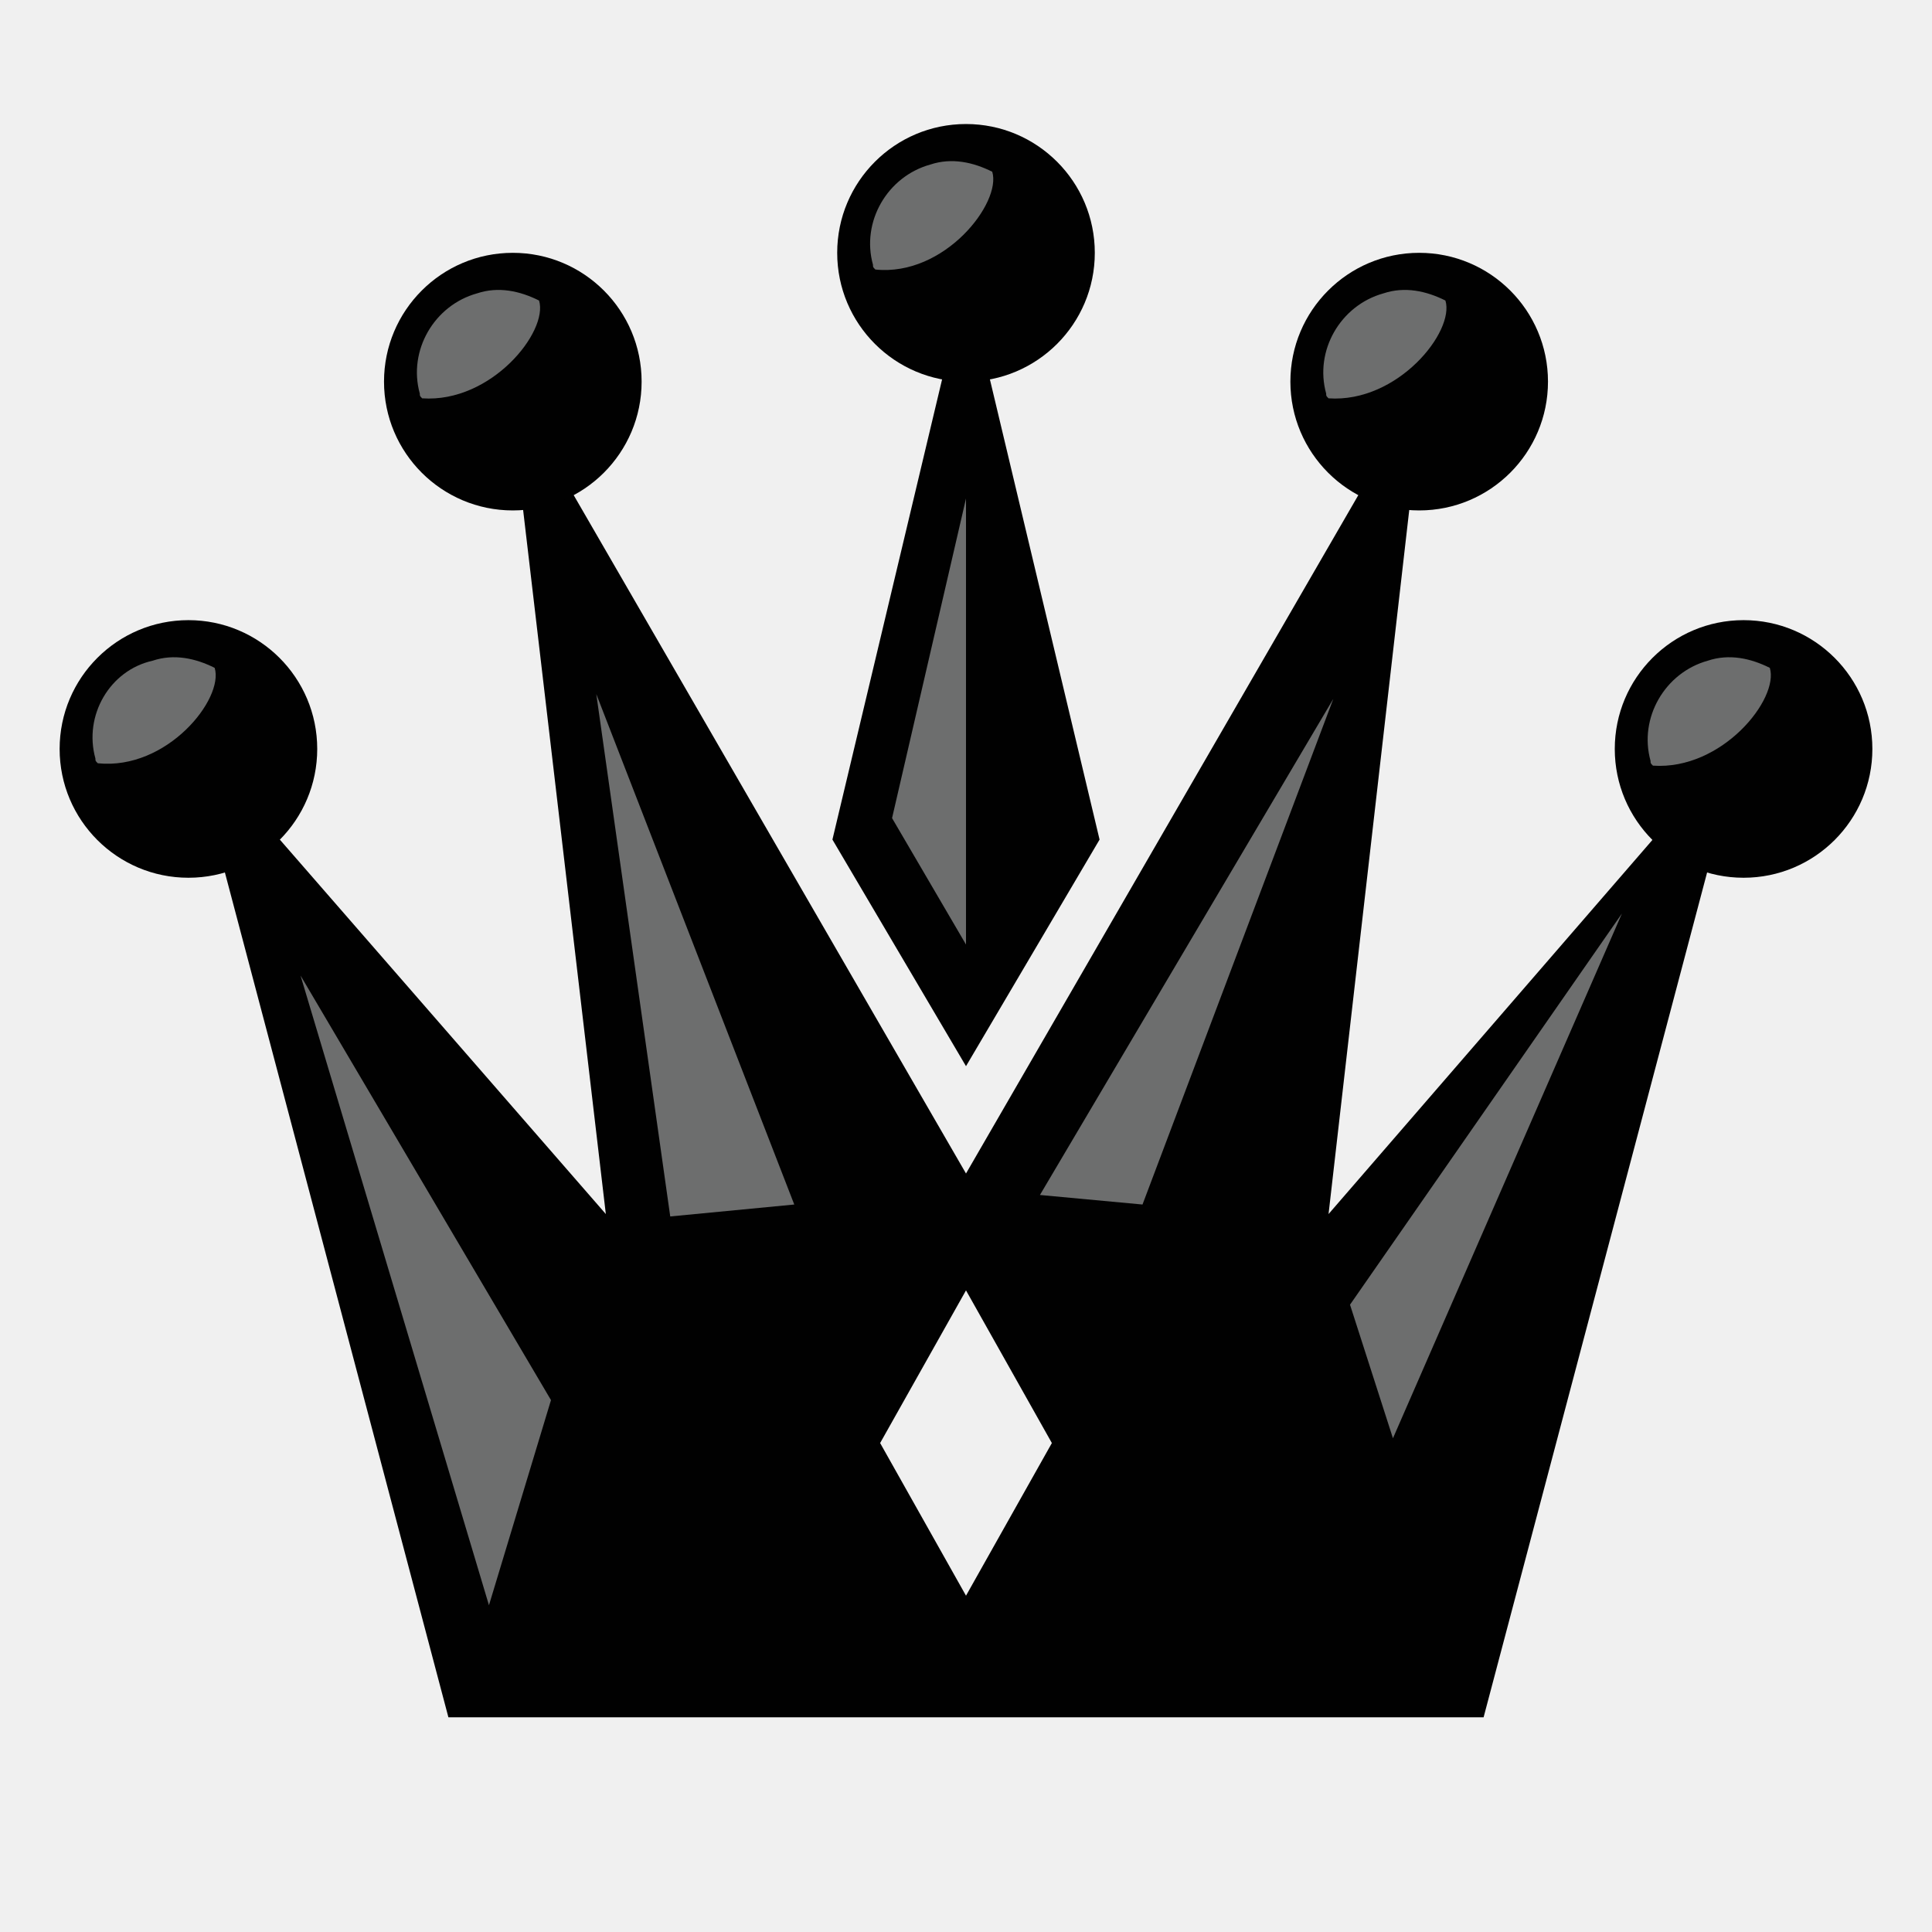
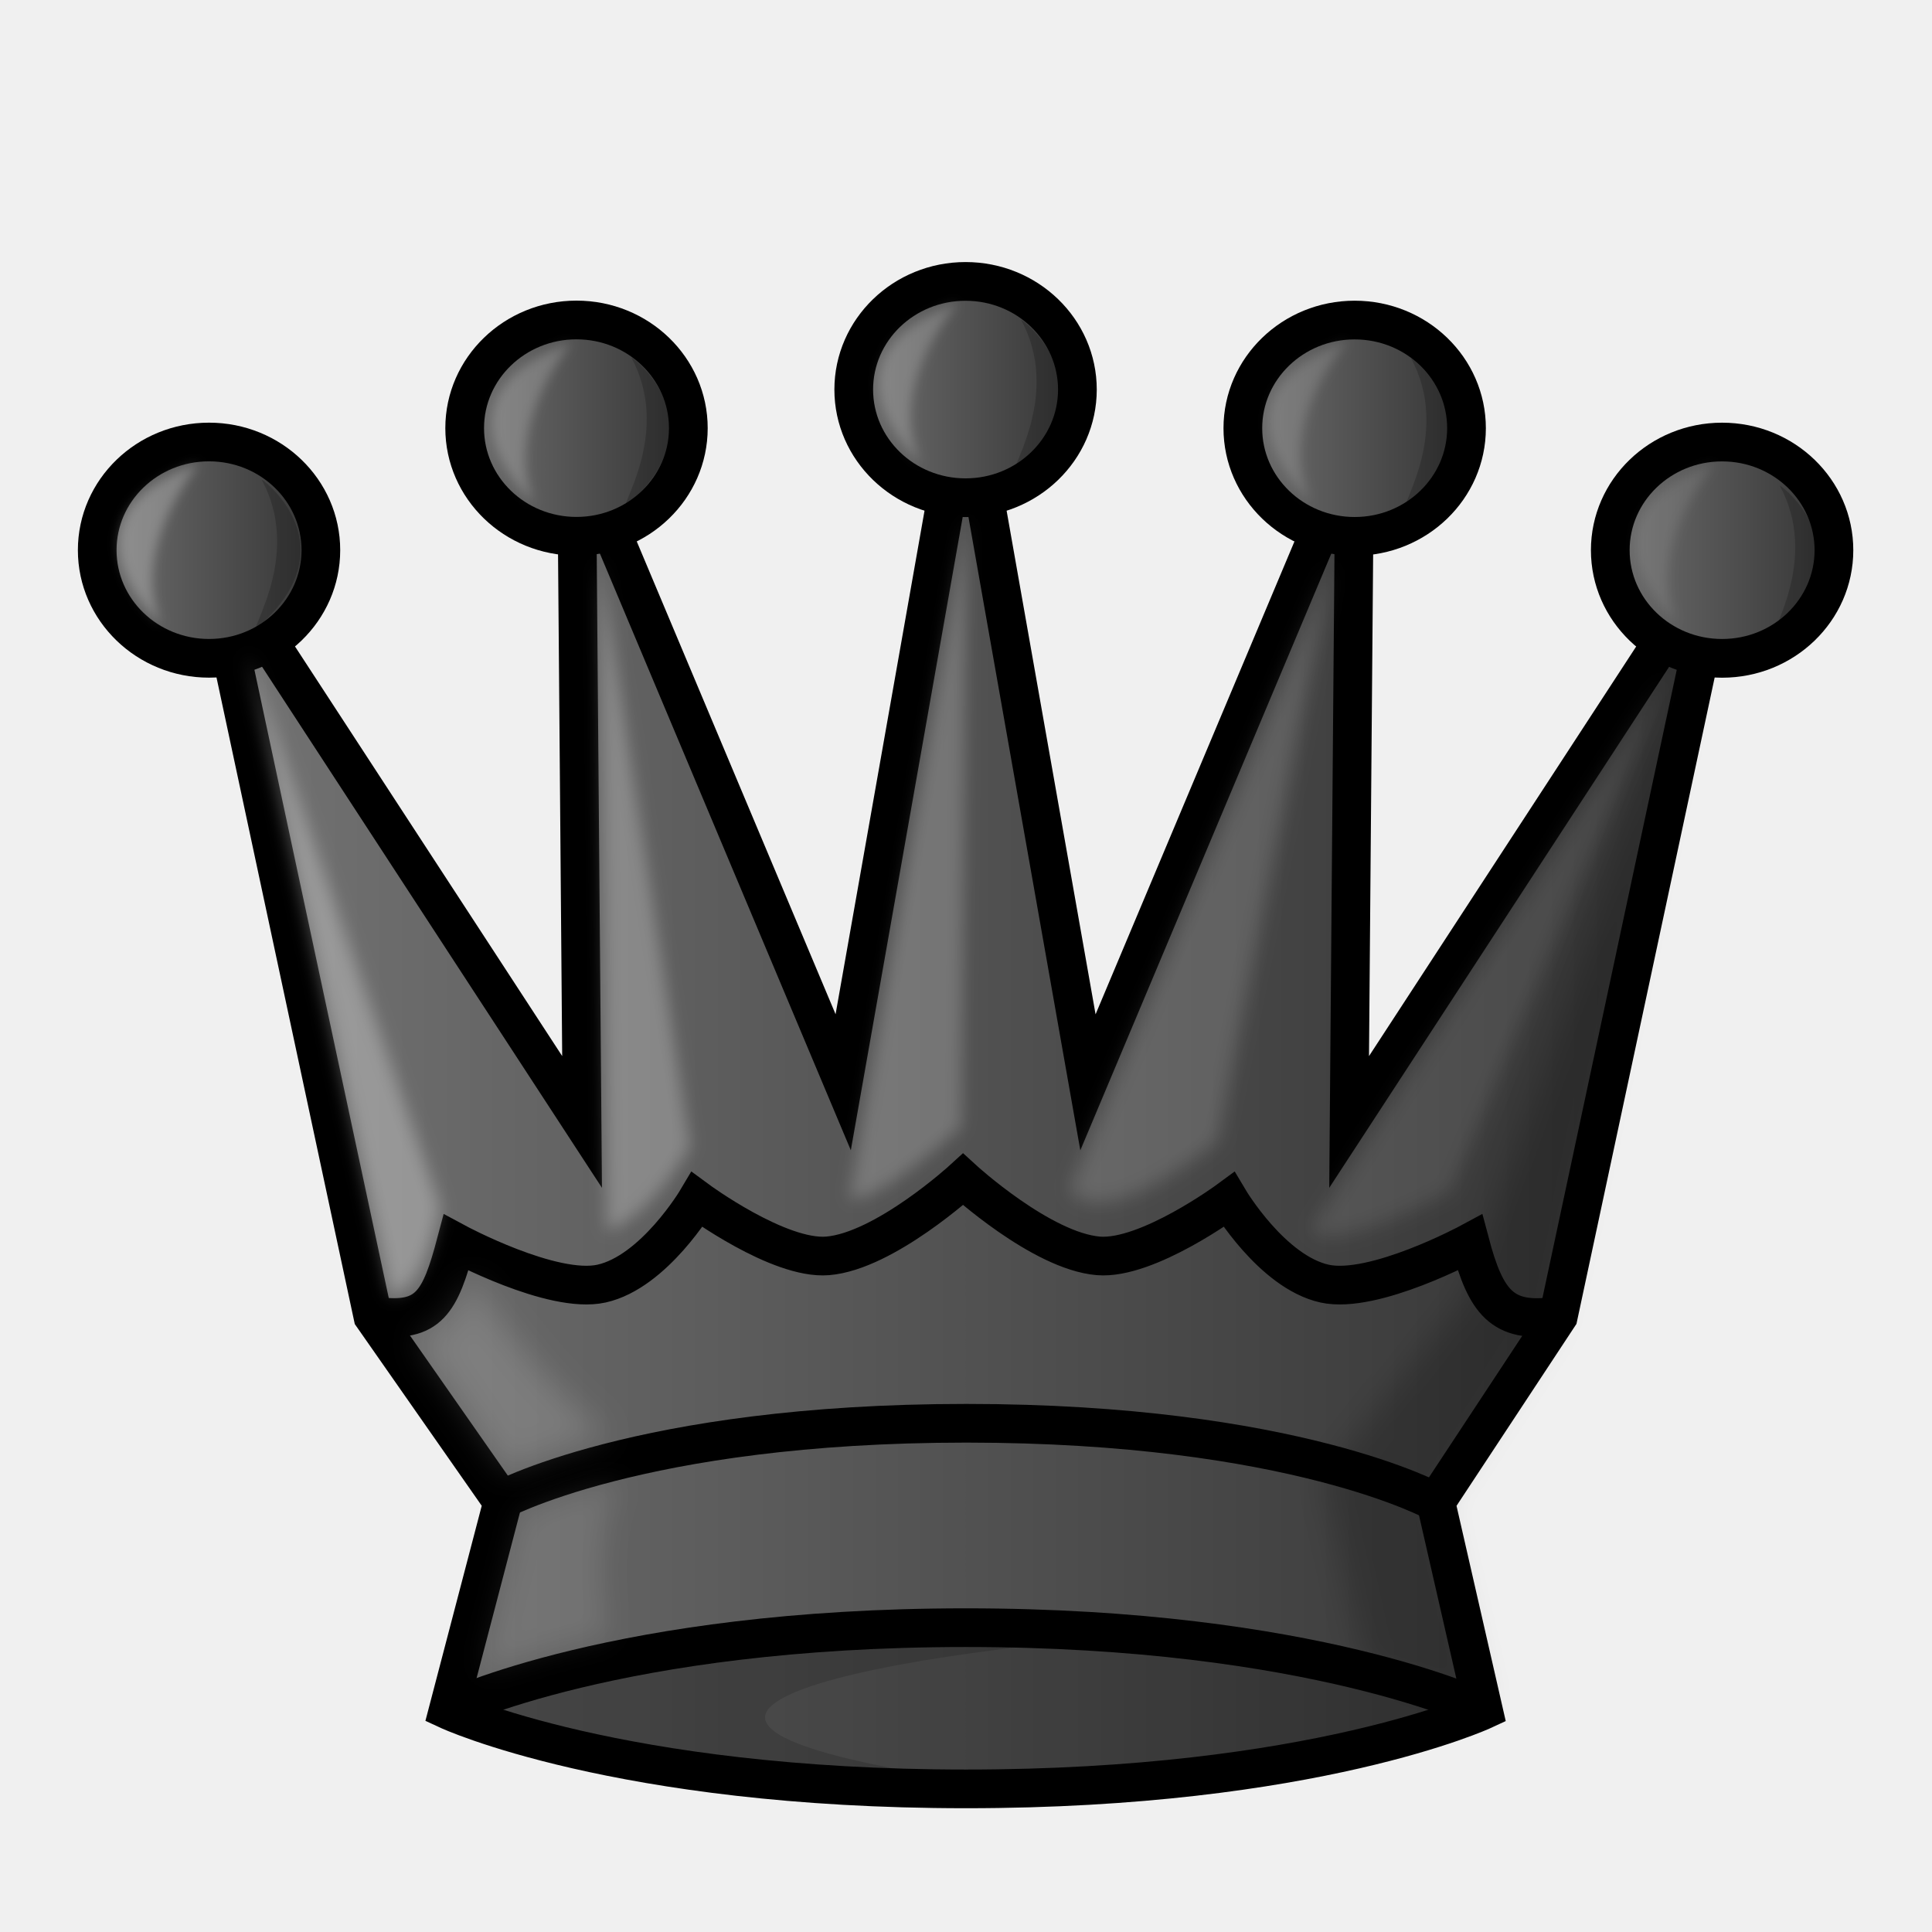
- <svg xmlns="http://www.w3.org/2000/svg" viewBox="0 0 81 81">
-   <style>.st1{fill:#010101}.st2{fill:#6d6e6e}</style>
-   <path d="M0 0h81v81H0z" style="fill:none" />
-   <path d="m55.7 50.9 4-34.9-19.2 33.2L21.3 16l4.1 34.9L7.9 30.8 18.8 72h43.4l10.9-41.2-17.4 20.1zm-15.2 16-3.6-6.4 3.6-6.4 3.6 6.4-3.6 6.4z" class="st1" />
-   <path d="m40.5 11.7-5.6 23.5 5.6 9.5 5.6-9.5z" class="st1" />
-   <circle cx="40.5" cy="10.6" r="5.4" class="st1" />
-   <path d="M41.6 7.2c-.8-.4-1.7-.6-2.6-.3-1.8.5-2.9 2.4-2.4 4.2 0 .1 0 .1.1.2 2.9.3 5.3-2.8 4.9-4.1z" class="st2" />
-   <circle cx="59.5" cy="16" r="5.4" class="st1" />
-   <path d="M60.6 12.6c-.8-.4-1.7-.6-2.6-.3-1.8.5-2.9 2.4-2.4 4.2 0 .1 0 .1.1.2 2.9.2 5.3-2.8 4.9-4.1z" class="st2" />
-   <circle cx="21.5" cy="16" r="5.4" class="st1" />
-   <path d="M22.6 12.6c-.8-.4-1.7-.6-2.6-.3-1.8.5-2.9 2.4-2.4 4.2 0 .1 0 .1.1.2 2.9.2 5.3-2.8 4.9-4.1z" class="st2" />
-   <circle cx="73.1" cy="31.4" r="5.4" class="st1" />
-   <path d="M74.2 28c-.8-.4-1.7-.6-2.6-.3-1.8.5-2.9 2.4-2.4 4.2 0 .1 0 .1.1.2 2.9.2 5.3-2.8 4.9-4.1z" class="st2" />
-   <circle cx="7.9" cy="31.4" r="5.4" class="st1" />
-   <path d="M9 28c-.8-.4-1.7-.6-2.6-.3-1.8.4-2.9 2.3-2.4 4.1 0 .1 0 .1.1.2 2.9.3 5.3-2.7 4.9-4zm31.5-7.1-3.1 13.4 3.1 5.3zm16.1 33.8 1.8 5.6 9.6-22zm-8.7-4.2 8-21.2-12.3 20.8zm-14.6 0L25 29.1 28.1 51zm-10.2 8.2L12.6 40.9l7.9 26.4z" class="st2" />
+ <svg xmlns="http://www.w3.org/2000/svg" xmlns:xlink="http://www.w3.org/1999/xlink" width="50mm" height="50mm" fill-rule="evenodd" clip-rule="evenodd" image-rendering="optimizeQuality" shape-rendering="geometricPrecision" text-rendering="geometricPrecision" viewBox="0 0 50 50">
+   <defs>
+     <filter id="d" width="1.19" height="1.064" x="-.095" y="-.032" color-interpolation-filters="sRGB">
+       <feGaussianBlur stdDeviation=".388" />
+     </filter>
+     <filter id="i" width="1.208" height="1.062" x="-.104" y="-.031" style="color-interpolation-filters:sRGB">
+       <feGaussianBlur stdDeviation=".216" />
+     </filter>
+     <filter id="j" width="1.403" height="1.054" x="-.202" y="-.027" style="color-interpolation-filters:sRGB">
+       <feGaussianBlur stdDeviation=".197" />
+     </filter>
+     <filter id="k" width="1.327" height="1.056" x="-.164" y="-.028" style="color-interpolation-filters:sRGB">
+       <feGaussianBlur stdDeviation=".206" />
+     </filter>
+     <filter id="l" width="1.165" height="1.068" x="-.082" y="-.034" style="color-interpolation-filters:sRGB">
+       <feGaussianBlur stdDeviation=".233" />
+     </filter>
+     <filter id="m" width="1.124" height="1.079" x="-.062" y="-.039" style="color-interpolation-filters:sRGB">
+       <feGaussianBlur stdDeviation=".237" />
+     </filter>
+     <filter id="n" width="1.329" height="1.161" x="-.164" y="-.08" style="color-interpolation-filters:sRGB">
+       <feGaussianBlur stdDeviation=".14" />
+     </filter>
+     <filter id="o" width="1.329" height="1.161" x="-.164" y="-.08" style="color-interpolation-filters:sRGB">
+       <feGaussianBlur stdDeviation=".14" />
+     </filter>
+     <filter id="p" width="1.329" height="1.161" x="-.165" y="-.08" style="color-interpolation-filters:sRGB">
+       <feGaussianBlur stdDeviation=".14" />
+     </filter>
+     <filter id="q" width="1.329" height="1.161" x="-.165" y="-.08" style="color-interpolation-filters:sRGB">
+       <feGaussianBlur stdDeviation=".14" />
+     </filter>
+     <filter id="r" width="1.329" height="1.161" x="-.165" y="-.08" style="color-interpolation-filters:sRGB">
+       <feGaussianBlur stdDeviation=".14" />
+     </filter>
+     <filter id="s" width="1.455" height="1.332" x="-.228" y="-.166" style="color-interpolation-filters:sRGB">
+       <feGaussianBlur stdDeviation=".338" />
+     </filter>
+     <filter id="t" width="1.386" height="1.382" x="-.193" y="-.191" style="color-interpolation-filters:sRGB">
+       <feGaussianBlur stdDeviation=".4" />
+     </filter>
+     <linearGradient xlink:href="#a" id="b" x1="-25.017" x2="14.084" y1="-249.82" y2="-249.82" gradientTransform="matrix(.99988 0 0 .97754 30.455 272.6)" gradientUnits="userSpaceOnUse" />
+     <linearGradient id="a" x1="9.241" x2="40.761" y1="27.266" y2="27.266" gradientTransform="matrix(1.0155 0 0 1.0103 -.389 .482)" gradientUnits="userSpaceOnUse">
+       <stop offset="0" stop-color="#635f5e" style="stop-color:#737373" />
+       <stop offset="1" stop-color="#131111" style="stop-color:#303030" />
+     </linearGradient>
+     <linearGradient xlink:href="#a" id="c" x1="-27.911" x2="-21.13" y1="-264.3" y2="-264.3" gradientTransform="matrix(.99988 0 0 .97754 29.927 272.6)" gradientUnits="userSpaceOnUse" />
+     <linearGradient xlink:href="#a" id="e" x1="-18.928" x2="-12.147" y1="-267.53" y2="-267.53" gradientTransform="matrix(.99988 0 0 .97754 30.455 272.6)" gradientUnits="userSpaceOnUse" />
+     <linearGradient xlink:href="#a" id="f" x1="-8.857" x2="-2.076" y1="-268.55" y2="-268.55" gradientTransform="matrix(.99988 0 0 .97754 30.455 272.6)" gradientUnits="userSpaceOnUse" />
+     <linearGradient xlink:href="#a" id="g" x1="1.214" x2="7.995" y1="-267.53" y2="-267.53" gradientTransform="matrix(.99988 0 0 .97754 30.455 272.6)" gradientUnits="userSpaceOnUse" />
+     <linearGradient xlink:href="#a" id="h" x1="10.196" x2="16.978" y1="-264.3" y2="-264.3" gradientTransform="matrix(.99988 0 0 .97754 30.983 272.6)" gradientUnits="userSpaceOnUse" />
+   </defs>
+   <path fill="url(#linearGradient1677-2)" d="m37.159 38.874 3.17-4.809 4.239-19.826-9.653 14.798.144-17.439-6.903 16.413-3.167-17.929-3.167 17.927-6.902-16.413.144 17.44L5.41 14.236 9.65 34.063l3.36 4.809-1.41 5.385s4.397 2.039 13.4 2.039c9.005 0 13.39-2.038 13.39-2.038z" style="clip-rule:evenodd;fill-rule:evenodd;fill:url(#b);shape-rendering:geometricPrecision;stroke-linecap:round;stroke-width:1.001;stroke:#000" />
+   <path fill="none" d="M9.747 34.064c1.347.18 1.645-.355 2.056-1.906 0 0 2.488 1.343 3.762 1.062 1.365-.301 2.474-2.172 2.474-2.172s2.113 1.559 3.38 1.454c1.475-.122 3.504-1.98 3.504-1.98s2.029 1.858 3.503 1.98c1.268.105 3.38-1.454 3.38-1.454s1.11 1.87 2.475 2.172c1.274.281 3.762-1.062 3.762-1.062.411 1.551.84 2.088 2.187 1.907" style="clip-rule:evenodd;fill-rule:evenodd;shape-rendering:geometricPrecision;stroke-linecap:round;stroke-width:1.001;stroke:#000" />
+   <ellipse cx="5.41" cy="14.238" fill="url(#linearGradient2748)" stroke-linejoin="round" rx="2.894" ry="2.799" style="clip-rule:evenodd;fill-rule:evenodd;fill:url(#c);paint-order:normal;shape-rendering:geometricPrecision;stroke-linecap:round;stroke-width:1.001;stroke:#000" />
+   <path d="M13.559-262.78c-1.191 4.726-4.701 13.531-6.049 18.221l-3.738 4.819 1.08 4.99 3.08 1.16-1.227-5.51 2.961-4.677z" filter="url(#filter1764-6)" opacity=".25" style="clip-rule:evenodd;fill-rule:evenodd;filter:url(#d);mix-blend-mode:normal;opacity:.2;shape-rendering:geometricPrecision;stroke-width:1.003" transform="matrix(.99988 0 0 .97754 30.455 272.6)" />
+   <path d="M24.496 41.69c-4.835 0-9.67.857-12.894 2.57 3.226 1.714 8.068 1.746 12.908 1.745-11.917-1.877 1.961-3.693 6.74-3.726-2.135-.391-4.443-.589-6.753-.589z" opacity=".2" style="clip-rule:evenodd;fill-rule:evenodd;opacity:.15;shape-rendering:geometricPrecision;stroke-width:1.002" />
+   <path fill="none" d="M11.601 44.26s4.388-2.136 13.392-2.136 13.392 2.136 13.392 2.136M12.857 38.874s3.666-2.04 12.151-2.04 12.151 2.04 12.151 2.04" style="clip-rule:evenodd;fill-rule:evenodd;shape-rendering:geometricPrecision;stroke-width:1.001;stroke:#000" />
+   <ellipse cx="14.92" cy="11.08" fill="url(#linearGradient2750)" rx="2.894" ry="2.799" style="clip-rule:evenodd;fill-rule:evenodd;fill:url(#e);paint-order:normal;shape-rendering:geometricPrecision;stroke-linecap:round;stroke-linejoin:round;stroke-width:1.002;stroke:#000" />
+   <ellipse cx="24.989" cy="10.082" fill="url(#linearGradient2752)" rx="2.894" ry="2.799" style="clip-rule:evenodd;fill-rule:evenodd;fill:url(#f);paint-order:normal;shape-rendering:geometricPrecision;stroke-linecap:round;stroke-linejoin:round;stroke-width:1.002;stroke:#000" />
+   <ellipse cx="35.059" cy="11.082" fill="url(#linearGradient2754)" rx="2.894" ry="2.799" style="clip-rule:evenodd;fill-rule:evenodd;fill:url(#g);paint-order:normal;shape-rendering:geometricPrecision;stroke-linecap:round;stroke-linejoin:round;stroke-width:1.002;stroke:#000" />
+   <ellipse cx="44.568" cy="14.239" fill="url(#linearGradient2756)" rx="2.894" ry="2.799" style="clip-rule:evenodd;fill-rule:evenodd;fill:url(#h);paint-order:normal;shape-rendering:geometricPrecision;stroke-linecap:round;stroke-linejoin:round;stroke-width:1.002;stroke:#000" />
+   <path d="m6.386 16.873 3.733 16.641s.794.057 1.273-2.295z" style="clip-rule:evenodd;fill-rule:evenodd;fill:#fff;filter:url(#i);image-rendering:optimizeQuality;opacity:.3;shape-rendering:geometricPrecision" />
+   <path d="m15.522 14.499 2.34 15.169c-.625 1.087-1.471 2-2.163 2.17z" style="clip-rule:evenodd;fill-rule:evenodd;fill:#fff;filter:url(#j);image-rendering:optimizeQuality;opacity:.25;shape-rendering:geometricPrecision" />
+   <path d="m21.986 31.027 3.027-17.612-.139 15.757c-1.066.913-2.15 1.858-2.888 1.855z" style="clip-rule:evenodd;fill-rule:evenodd;fill:#fff;filter:url(#k);image-rendering:optimizeQuality;opacity:.2;shape-rendering:geometricPrecision" />
+   <path d="m34.459 14.605-6.78 16.182c.016-.092.467 1.394 3.83-1.244z" style="clip-rule:evenodd;fill-rule:evenodd;fill:#fff;filter:url(#l);image-rendering:optimizeQuality;opacity:.15;shape-rendering:geometricPrecision" />
+   <path d="m33.921 31.807 9.219-14.326-5.598 13.346s-3.153 1.734-3.621.98z" style="clip-rule:evenodd;fill-rule:evenodd;fill:#fff;filter:url(#m);image-rendering:optimizeQuality;opacity:.1;shape-rendering:geometricPrecision" />
+   <path d="M4.184 16.16s-3.017-2.692.934-4.17c.088.013-1.833 2.155-.934 4.17z" style="clip-rule:evenodd;fill-rule:evenodd;fill:#fff;filter:url(#n);image-rendering:optimizeQuality;opacity:.25;shape-rendering:geometricPrecision" />
+   <path d="M13.831 13.031s-3.018-2.692.934-4.17c.09 0-1.796 2.054-.934 4.17z" style="clip-rule:evenodd;fill-rule:evenodd;fill:#fff;filter:url(#o);image-rendering:optimizeQuality;opacity:.2;shape-rendering:geometricPrecision" />
+   <path d="M23.849 12.006s-3.018-2.692.934-4.17c.059 0-1.927 2.09-.934 4.17z" style="clip-rule:evenodd;fill-rule:evenodd;fill:#fff;filter:url(#p);image-rendering:optimizeQuality;opacity:.2;shape-rendering:geometricPrecision" />
+   <path d="M33.935 12.992s-3.018-2.692.934-4.17c.044-.004-1.919 2.093-.934 4.17z" style="clip-rule:evenodd;fill-rule:evenodd;fill:#fff;filter:url(#q);image-rendering:optimizeQuality;opacity:.15;shape-rendering:geometricPrecision" />
+   <path d="M43.431 16.15s-3.018-2.692.934-4.17c.046.017-1.882 2.19-.934 4.17z" style="clip-rule:evenodd;fill-rule:evenodd;fill:#fff;filter:url(#r);image-rendering:optimizeQuality;opacity:.1;shape-rendering:geometricPrecision" />
+   <path d="M24.993 46.396c-9.004 0-13.392-2.136-13.392-2.136s4.387-2.137 13.392-2.137c9.004 0 13.392 2.137 13.392 2.137s-4.388 2.136-13.392 2.136z" opacity=".2" style="opacity:.2;stroke-width:0" />
+   <path d="M6.771 12.412c.08.026 2.315 1.75-.147 3.864-.074-.124 1.162-2.001.147-3.864zM16.336 9.246c.08.026 2.314 1.75-.148 3.863-.074-.124 1.162-2 .148-3.863zM26.425 8.276c.08.026 2.314 1.75-.148 3.864-.074-.124 1.162-2.001.148-3.864zM36.515 9.268c.08.027 2.314 1.751-.148 3.864-.074-.124 1.162-2 .148-3.864zM46.059 12.565c.08.026 2.314 1.75-.148 3.864-.074-.124 1.162-2.001.148-3.864z" opacity=".3" style="clip-rule:evenodd;fill-rule:evenodd;image-rendering:optimizeQuality;opacity:.2;shape-rendering:geometricPrecision;stroke-width:1.001" />
+   <path fill="#fff" d="M13.514 39.223c.848-.45 1.7-.66 2.571-.878-.587.84-.616 2.64-.34 3.978 0 0-.89.125-3.224.905z" opacity=".7" style="filter:url(#s);opacity:.1;stroke-width:1.001" />
+   <path fill="#fff" d="M13.146 38.084c.11-.016.33-.29 2.591-.951-2.014-1.585-3.55-4.075-3.55-4.075-.329.914-.773 1.514-1.415 1.58z" opacity=".9" style="filter:url(#t);opacity:.15;stroke-width:1.001" />
</svg>
